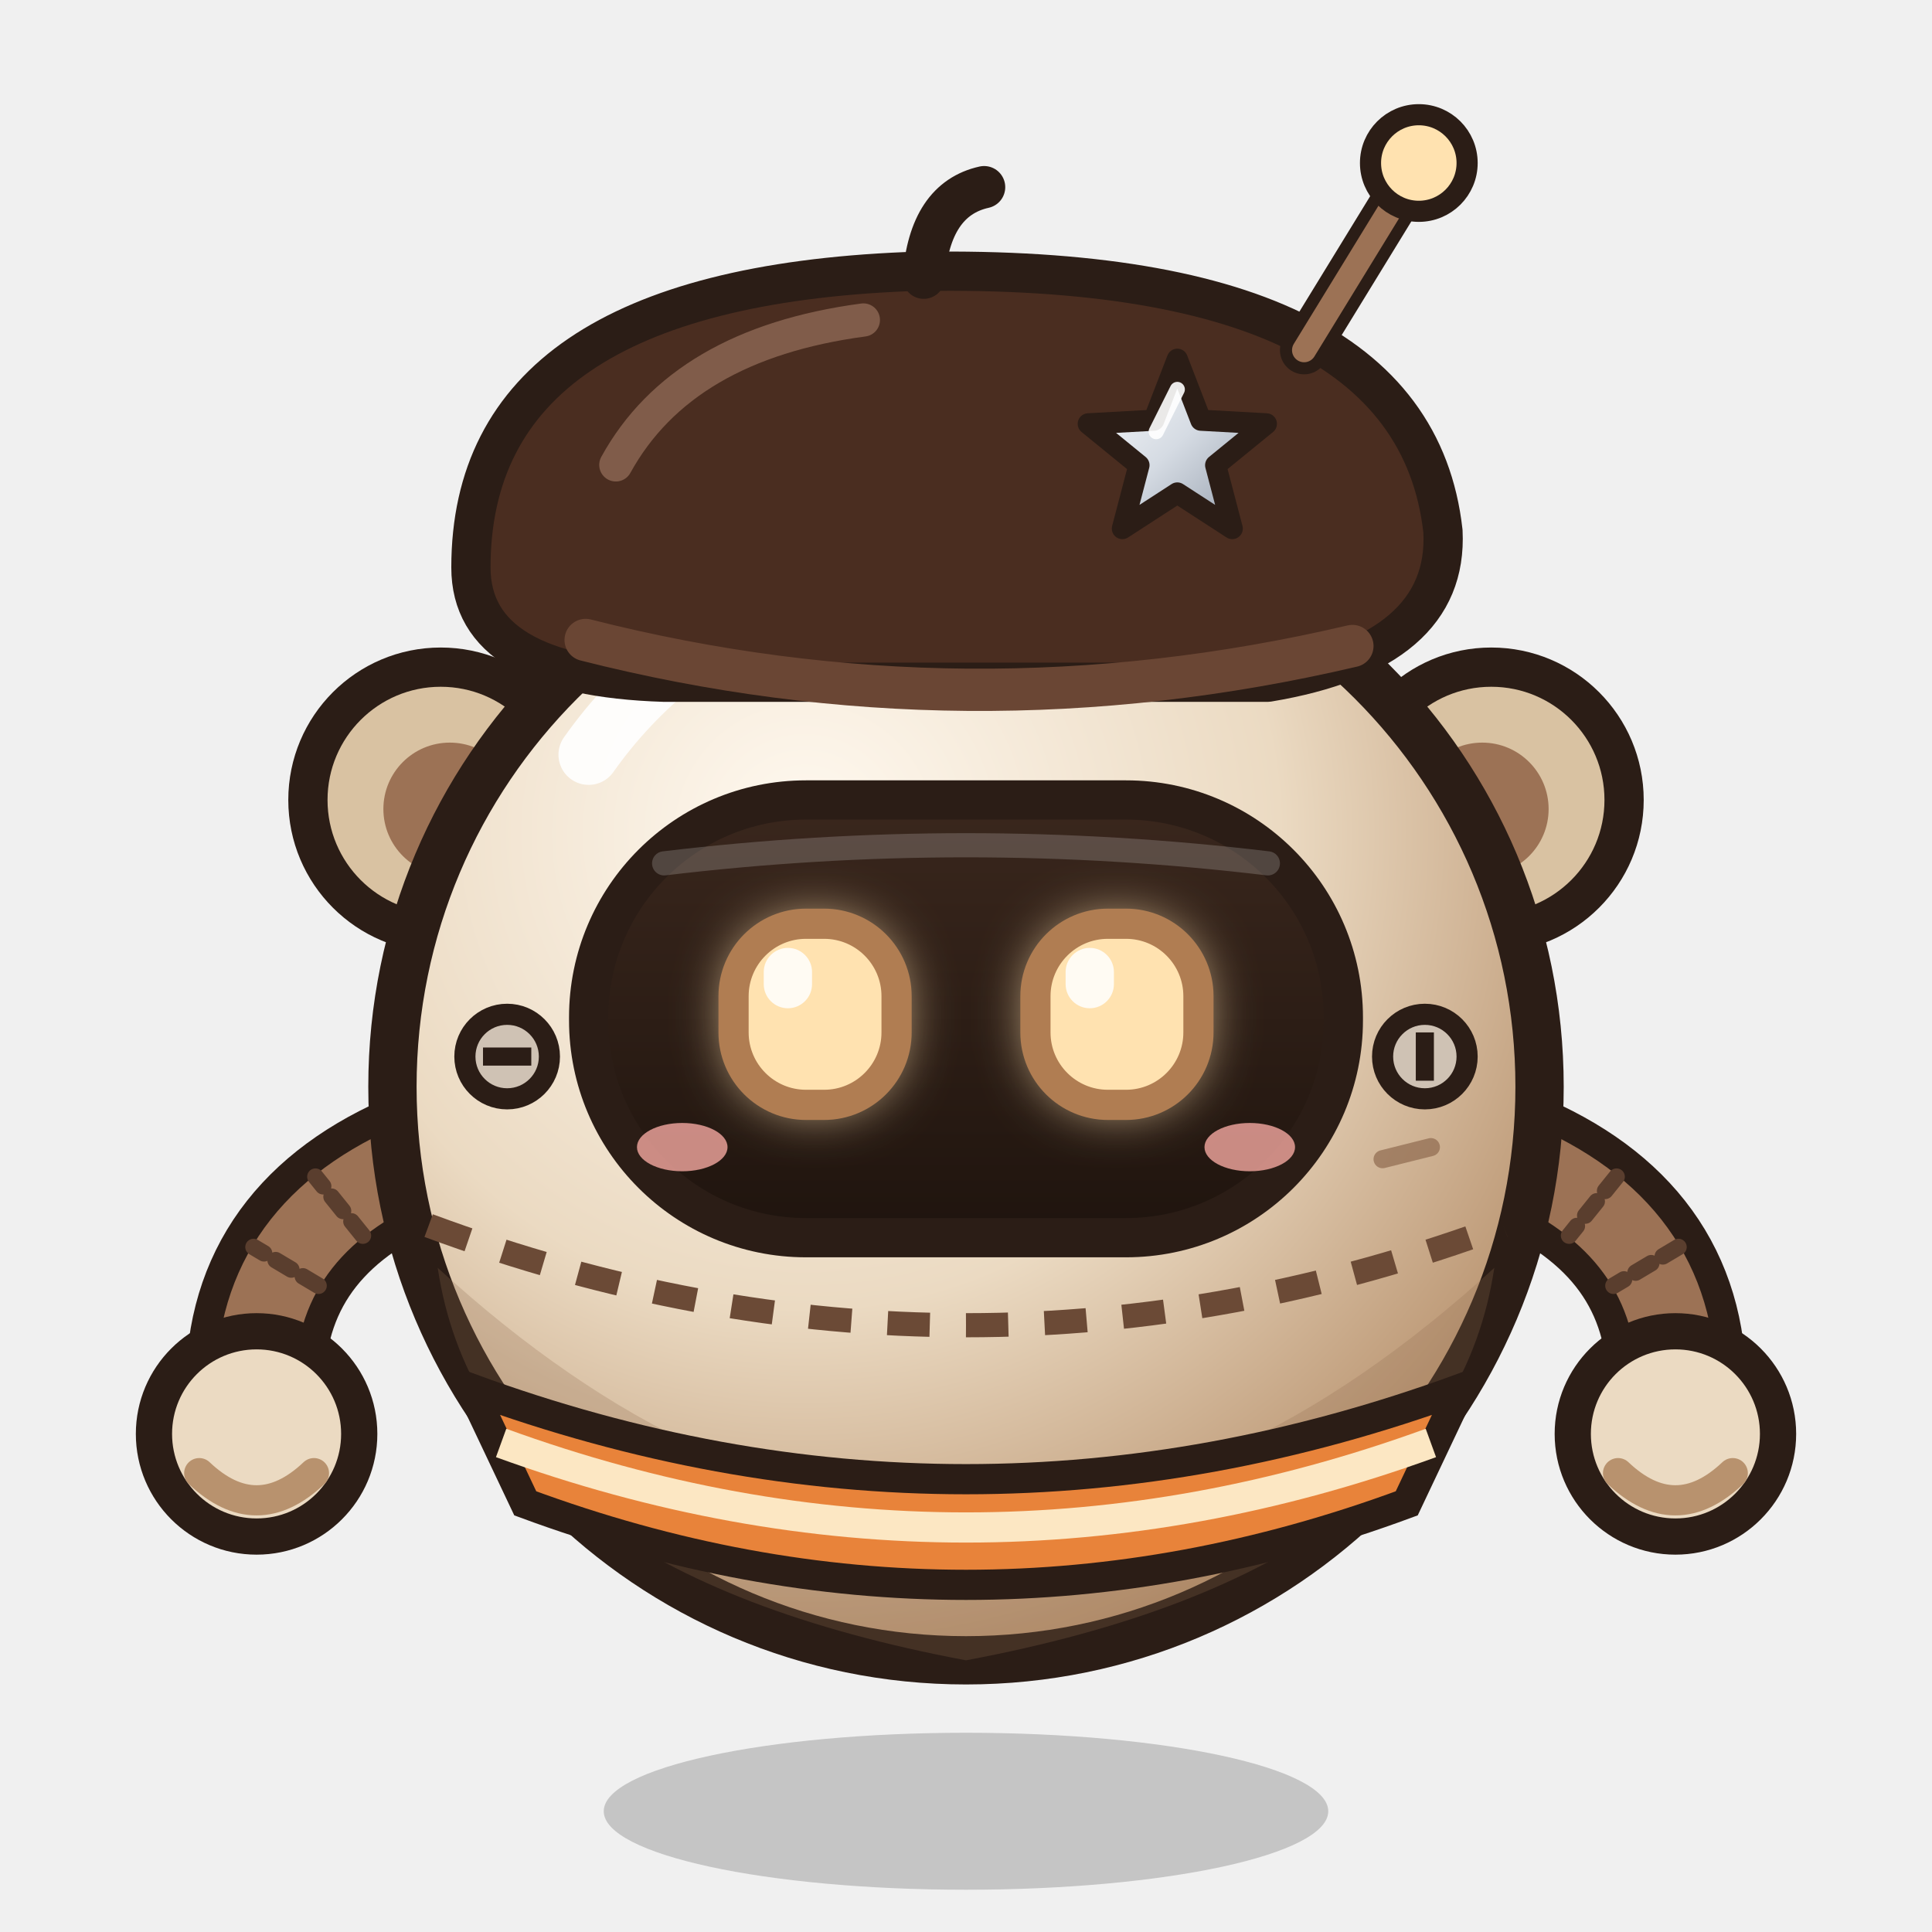
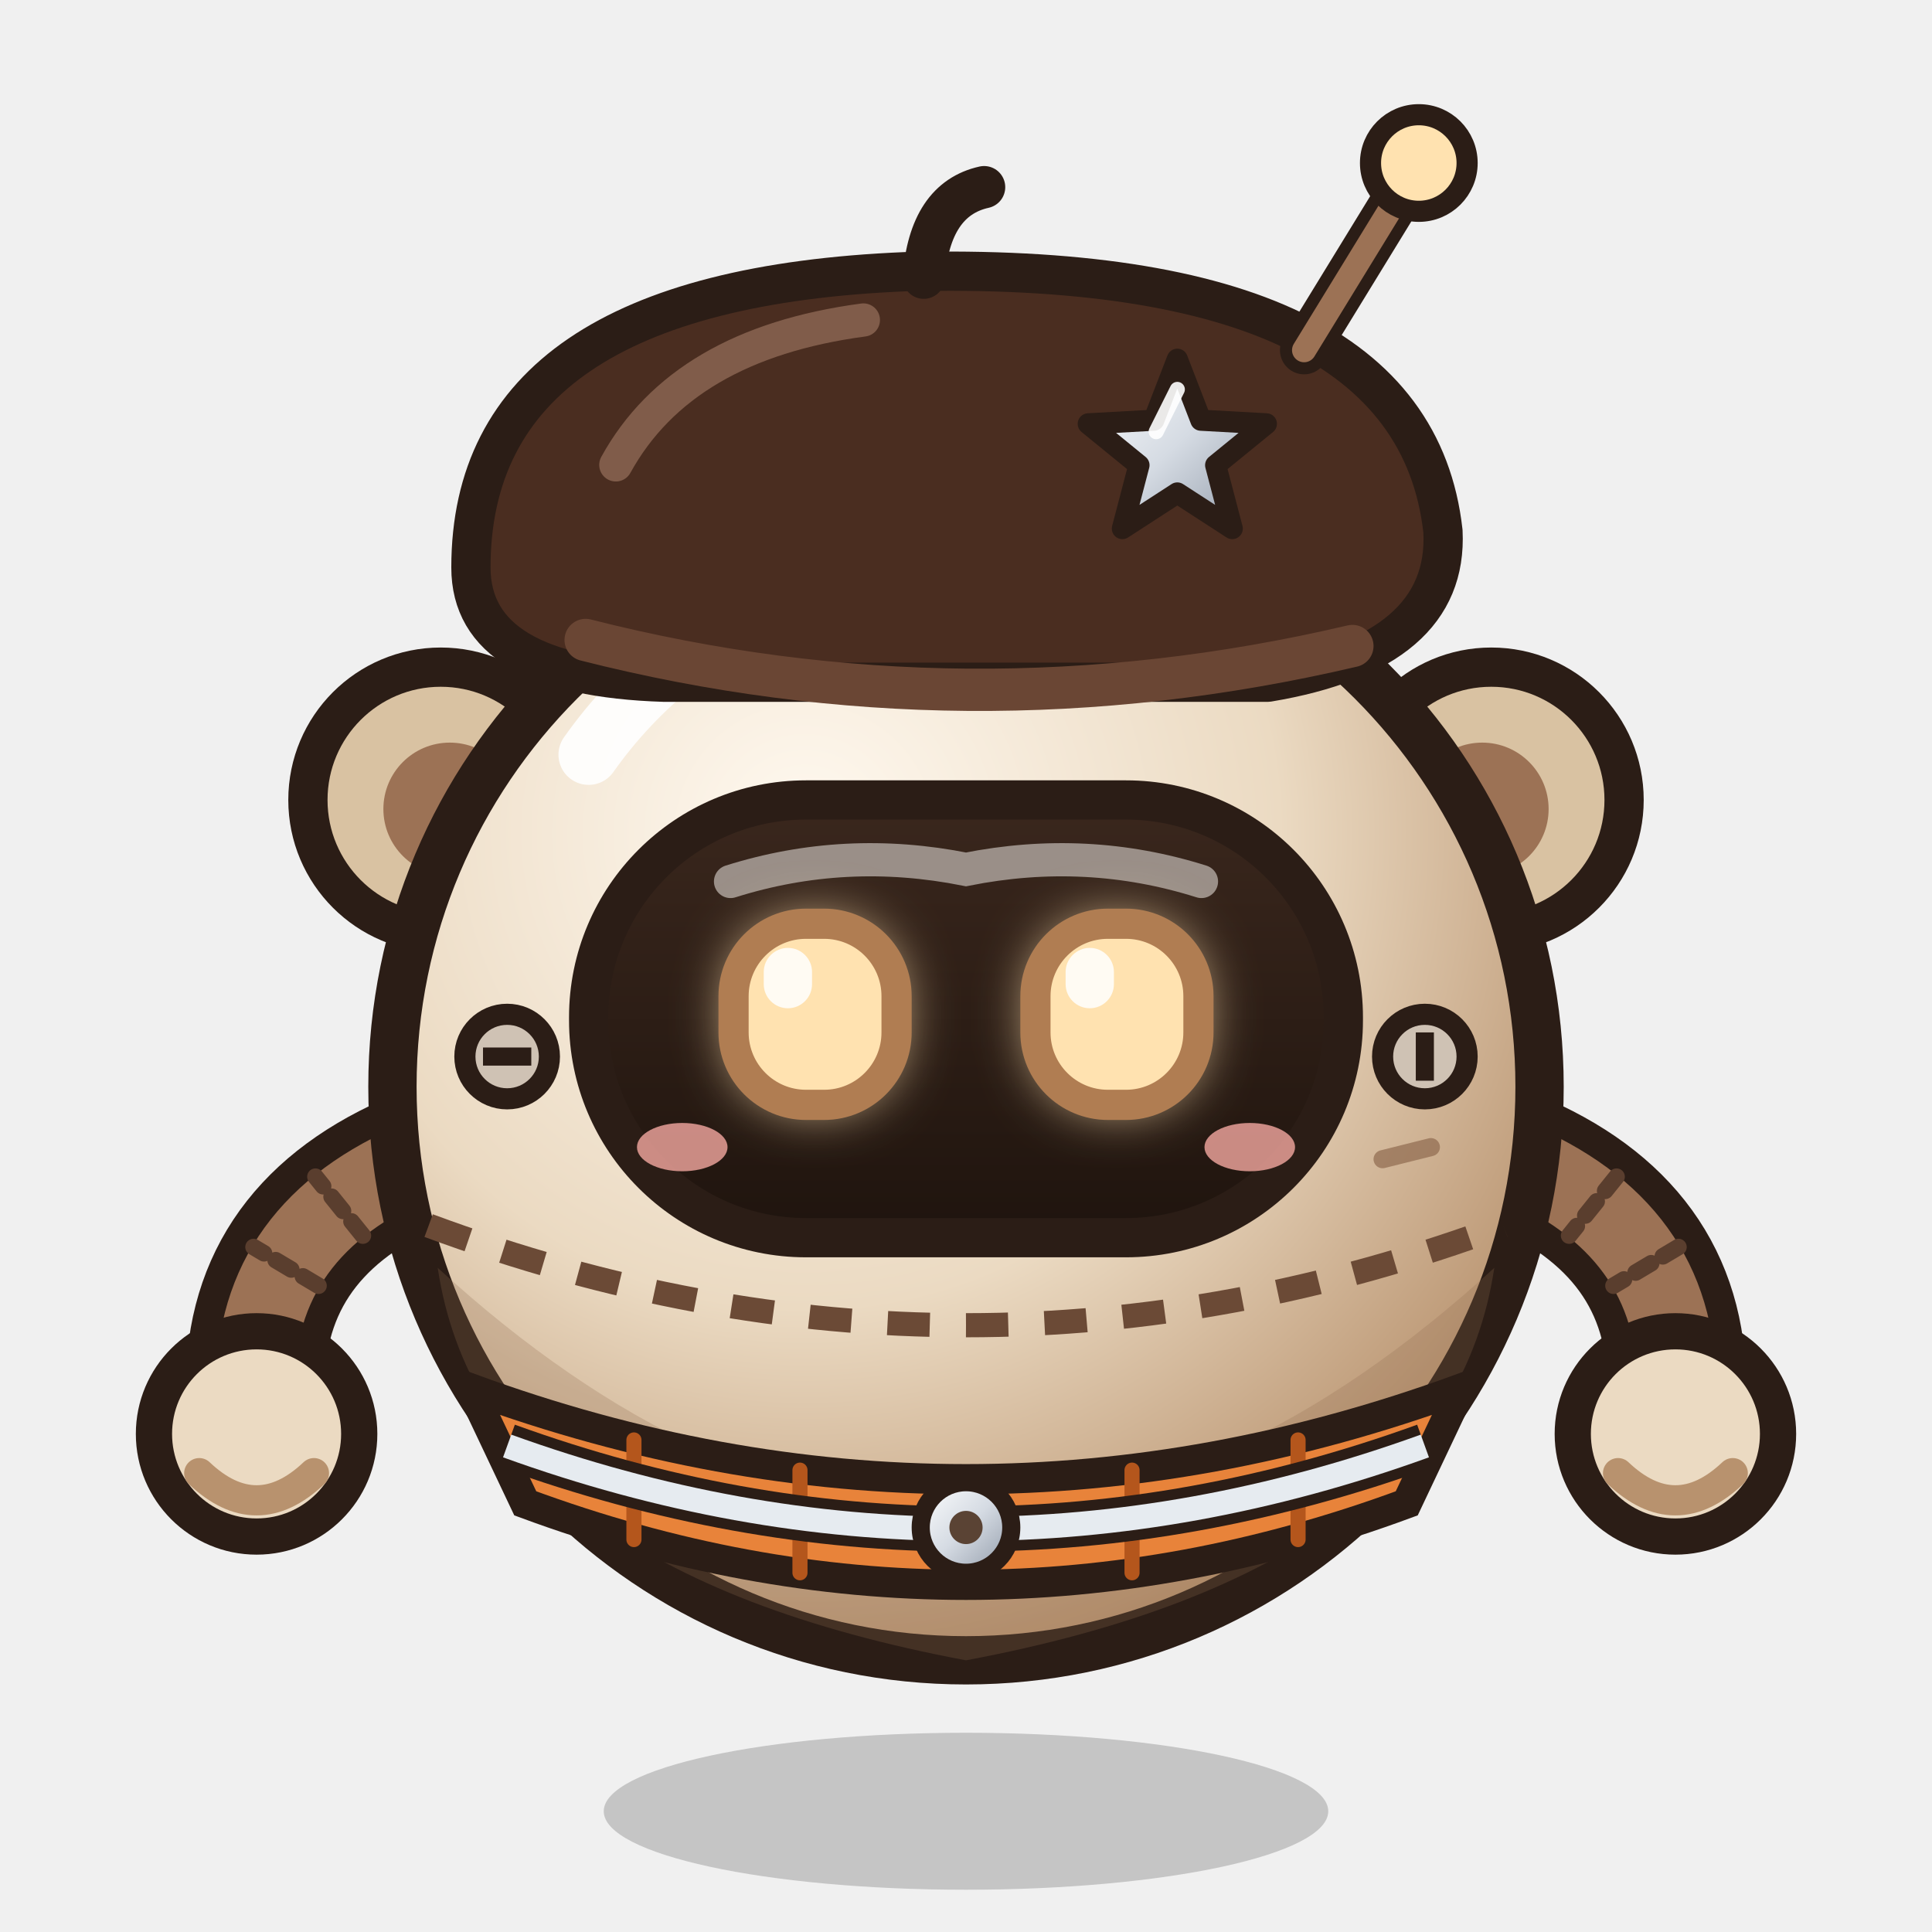
<svg xmlns="http://www.w3.org/2000/svg" viewBox="0 0 64 64" width="256" height="256">
  <defs>
    <radialGradient id="shell" cx="36%" cy="28%" r="75%">
      <stop offset="0%" stop-color="#FFF9F0" />
      <stop offset="55%" stop-color="#EBDAC2" />
      <stop offset="100%" stop-color="#B8926E" />
    </radialGradient>
    <linearGradient id="screen" x1="0" y1="0" x2="0" y2="1">
      <stop offset="0%" stop-color="#3A271D" />
      <stop offset="100%" stop-color="#1F140E" />
    </linearGradient>
    <linearGradient id="hat" x1="0" y1="0" x2="0" y2="1">
      <stop offset="0%" stop-color="#F6C25A" />
      <stop offset="100%" stop-color="#D9952A" />
    </linearGradient>
    <linearGradient id="silver" x1="0" y1="0" x2="1" y2="1">
      <stop offset="0%" stop-color="#FFFFFF" />
      <stop offset="50%" stop-color="#D5DBE3" />
      <stop offset="100%" stop-color="#8E98A6" />
    </linearGradient>
    <filter id="eyeGlow" x="-50%" y="-50%" width="200%" height="200%">
      <feGaussianBlur stdDeviation="0.9" result="b" />
      <feMerge>
        <feMergeNode in="b" />
        <feMergeNode in="SourceGraphic" />
      </feMerge>
    </filter>
  </defs>
  <ellipse cx="32" cy="60" rx="12" ry="2.6" fill="#000" opacity="0.18" />
  <path d="M15 38 Q9 40 8.5 45" stroke="#2B1D16" stroke-width="4.6" fill="none" stroke-linecap="round" />
  <path d="M15 38 Q9 40 8.5 45" stroke="#9C7255" stroke-width="2.6" fill="none" stroke-linecap="round" />
  <path d="M49 38 Q55 40 55.5 45" stroke="#2B1D16" stroke-width="4.6" fill="none" stroke-linecap="round" />
  <path d="M49 38 Q55 40 55.5 45" stroke="#9C7255" stroke-width="2.6" fill="none" stroke-linecap="round" />
  <path d="M12.02 40.93 L10.45 38.98" stroke="#5A3E2E" stroke-width="0.55" stroke-dasharray="0.6 0.45" stroke-linecap="round" />
  <path d="M10.55 42.59 L8.40 41.31" stroke="#5A3E2E" stroke-width="0.55" stroke-dasharray="0.6 0.45" stroke-linecap="round" />
  <path d="M53.55 38.98 L51.98 40.93" stroke="#5A3E2E" stroke-width="0.55" stroke-dasharray="0.6 0.45" stroke-linecap="round" />
  <path d="M55.60 41.31 L53.45 42.59" stroke="#5A3E2E" stroke-width="0.55" stroke-dasharray="0.6 0.45" stroke-linecap="round" />
  <circle cx="8.5" cy="47.5" r="3.4" fill="#EBDAC2" stroke="#2B1D16" stroke-width="1.2" />
  <circle cx="55.5" cy="47.5" r="3.4" fill="#EBDAC2" stroke="#2B1D16" stroke-width="1.2" />
  <path d="M6.6 48.8 Q8.5 50.6 10.4 48.8" stroke="#B8926E" stroke-width="1" fill="none" stroke-linecap="round" />
  <path d="M53.6 48.8 Q55.5 50.6 57.4 48.8" stroke="#B8926E" stroke-width="1" fill="none" stroke-linecap="round" />
  <circle cx="14.6" cy="26.5" r="4.4" fill="#D9C2A2" stroke="#2B1D16" stroke-width="1.3" />
  <circle cx="14.9" cy="26.8" r="2.2" fill="#9C7255" />
  <circle cx="49.4" cy="26.5" r="4.4" fill="#D9C2A2" stroke="#2B1D16" stroke-width="1.3" />
  <circle cx="49.1" cy="26.8" r="2.2" fill="#9C7255" />
  <circle cx="32" cy="36" r="19" fill="url(#shell)" stroke="#2B1D16" stroke-width="1.6" />
  <path d="M14.5 42 Q32 58 49.5 42 Q48 52 32 55 Q16 52 14.5 42 Z" fill="#8F6A4E" opacity="0.25" />
  <path d="M14.2 40.6 Q32 47.2 49.8 40.6" stroke="#6B4A36" stroke-width="0.8" fill="none" stroke-dasharray="1.4 1.2" />
  <path d="M15.6 46 Q32 52 48.4 46 L46.6 49.8 Q32 55.2 17.4 49.8 Z" fill="#E8833A" stroke="#2B1D16" stroke-width="1" />
-   <path d="M16.6 47.8 Q32 53.4 47.4 47.8" stroke="#FCE7C3" stroke-width="1" fill="none" />
+   <path d="M21 47.7 L21 51 M26.5 48.7 L26.5 52.1 M37.5 48.7 L37.5 52.1 M43 47.7 L43 51" stroke="#B4561C" stroke-width="0.5" stroke-linecap="round" />
+   <path d="M16.8 47.9 Q32 53.4 47.2 47.9" stroke="#2B1D16" stroke-width="1.5" fill="none" />
+   <path d="M16.8 47.9 Q32 53.4 47.2 47.9" stroke="#E6EBF0" stroke-width="0.8" fill="none" />
+   <circle cx="32" cy="50.6" r="1.5" fill="url(#silver)" stroke="#2B1D16" stroke-width="0.6" />
+   <circle cx="32" cy="50.6" r="0.55" fill="#5A4334" />
  <circle cx="16.8" cy="35" r="1.4" fill="#CFC2B4" stroke="#2B1D16" stroke-width="0.7" />
  <path d="M16 35 L17.6 35" stroke="#2B1D16" stroke-width="0.6" />
  <circle cx="47.2" cy="35" r="1.4" fill="#CFC2B4" stroke="#2B1D16" stroke-width="0.7" />
  <path d="M47.2 34.2 L47.2 35.8" stroke="#2B1D16" stroke-width="0.6" />
  <rect x="19.5" y="26.5" width="25" height="14.5" rx="7.2" fill="url(#screen)" stroke="#2B1D16" stroke-width="1.3" />
-   <path d="M22 28.6 Q32 27.4 42 28.6" stroke="#fff" stroke-width="0.8" fill="none" opacity="0.18" stroke-linecap="round" />
+   <path d="M24.2 29.2 Q28 28 32 28.8 Q36 28 39.8 29.2" stroke="#9A8F88" stroke-width="1.1" fill="none" stroke-linecap="round" />
  <g filter="url(#eyeGlow)">
    <rect x="24.3" y="30.6" width="5.4" height="6" rx="2.4" fill="#FFE2B0" />
    <rect x="34.3" y="30.6" width="5.4" height="6" rx="2.4" fill="#FFE2B0" />
  </g>
  <rect x="24.3" y="30.6" width="5.4" height="6" rx="2.4" fill="none" stroke="#B07D52" stroke-width="1" />
  <rect x="34.3" y="30.6" width="5.4" height="6" rx="2.4" fill="none" stroke="#B07D52" stroke-width="1" />
  <rect x="25.3" y="31.4" width="1.6" height="2" rx="0.8" fill="#fff" opacity="0.85" />
  <rect x="35.3" y="31.4" width="1.6" height="2" rx="0.8" fill="#fff" opacity="0.85" />
  <ellipse cx="22.6" cy="38" rx="1.5" ry="0.8" fill="#F4A7A0" opacity="0.8" />
  <ellipse cx="41.4" cy="38" rx="1.5" ry="0.8" fill="#F4A7A0" opacity="0.8" />
  <path d="M19.5 25 A15 15 0 0 1 26 19.8" stroke="#fff" stroke-width="2" fill="none" stroke-linecap="round" opacity="0.9" />
  <path d="M45.8 38.4 l1.6 -0.4" stroke="#8F6A4E" stroke-width="0.6" stroke-linecap="round" opacity="0.7" />
  <path d="M15.6 18.8 Q15.6 9.6 30 9 Q46.8 8.6 47.8 17.6 Q48 21.6 42 22.6 L22 22.6 Q15.6 22.4 15.6 18.8 Z" fill="#4A2D20" stroke="#2B1D16" stroke-width="1.3" stroke-linejoin="round" />
  <path d="M19.4 21.2 Q32 24.4 44.8 21.4" stroke="#6A4634" stroke-width="1.4" fill="none" stroke-linecap="round" />
  <path d="M30.6 9.2 Q30.8 6.6 32.6 6.2" stroke="#2B1D16" stroke-width="1.4" fill="none" stroke-linecap="round" />
  <path d="M20.4 15.4 Q22.6 11.4 28.6 10.6" stroke="#86624F" stroke-width="1.1" fill="none" stroke-linecap="round" opacity="0.9" />
  <polygon points="39.00,11.90 39.78,13.92 41.95,14.04 40.27,15.41 40.82,17.51 39.00,16.33 37.18,17.51 37.73,15.41 36.05,14.04 38.22,13.92" fill="url(#silver)" stroke="#2B1D16" stroke-width="0.7" stroke-linejoin="round" />
  <path d="M38.30 14.30 L39.00 12.90" stroke="#fff" stroke-width="0.5" stroke-linecap="round" opacity="0.9" />
  <line x1="43.2" y1="11.6" x2="47.0" y2="5.4" stroke="#2B1D16" stroke-width="1.6" stroke-linecap="round" />
  <line x1="43.2" y1="11.6" x2="47.0" y2="5.4" stroke="#9C7255" stroke-width="0.8" stroke-linecap="round" />
  <circle cx="47.0" cy="5.4" r="1.6" fill="#FFE2B0" stroke="#2B1D16" stroke-width="0.7" />
</svg>
